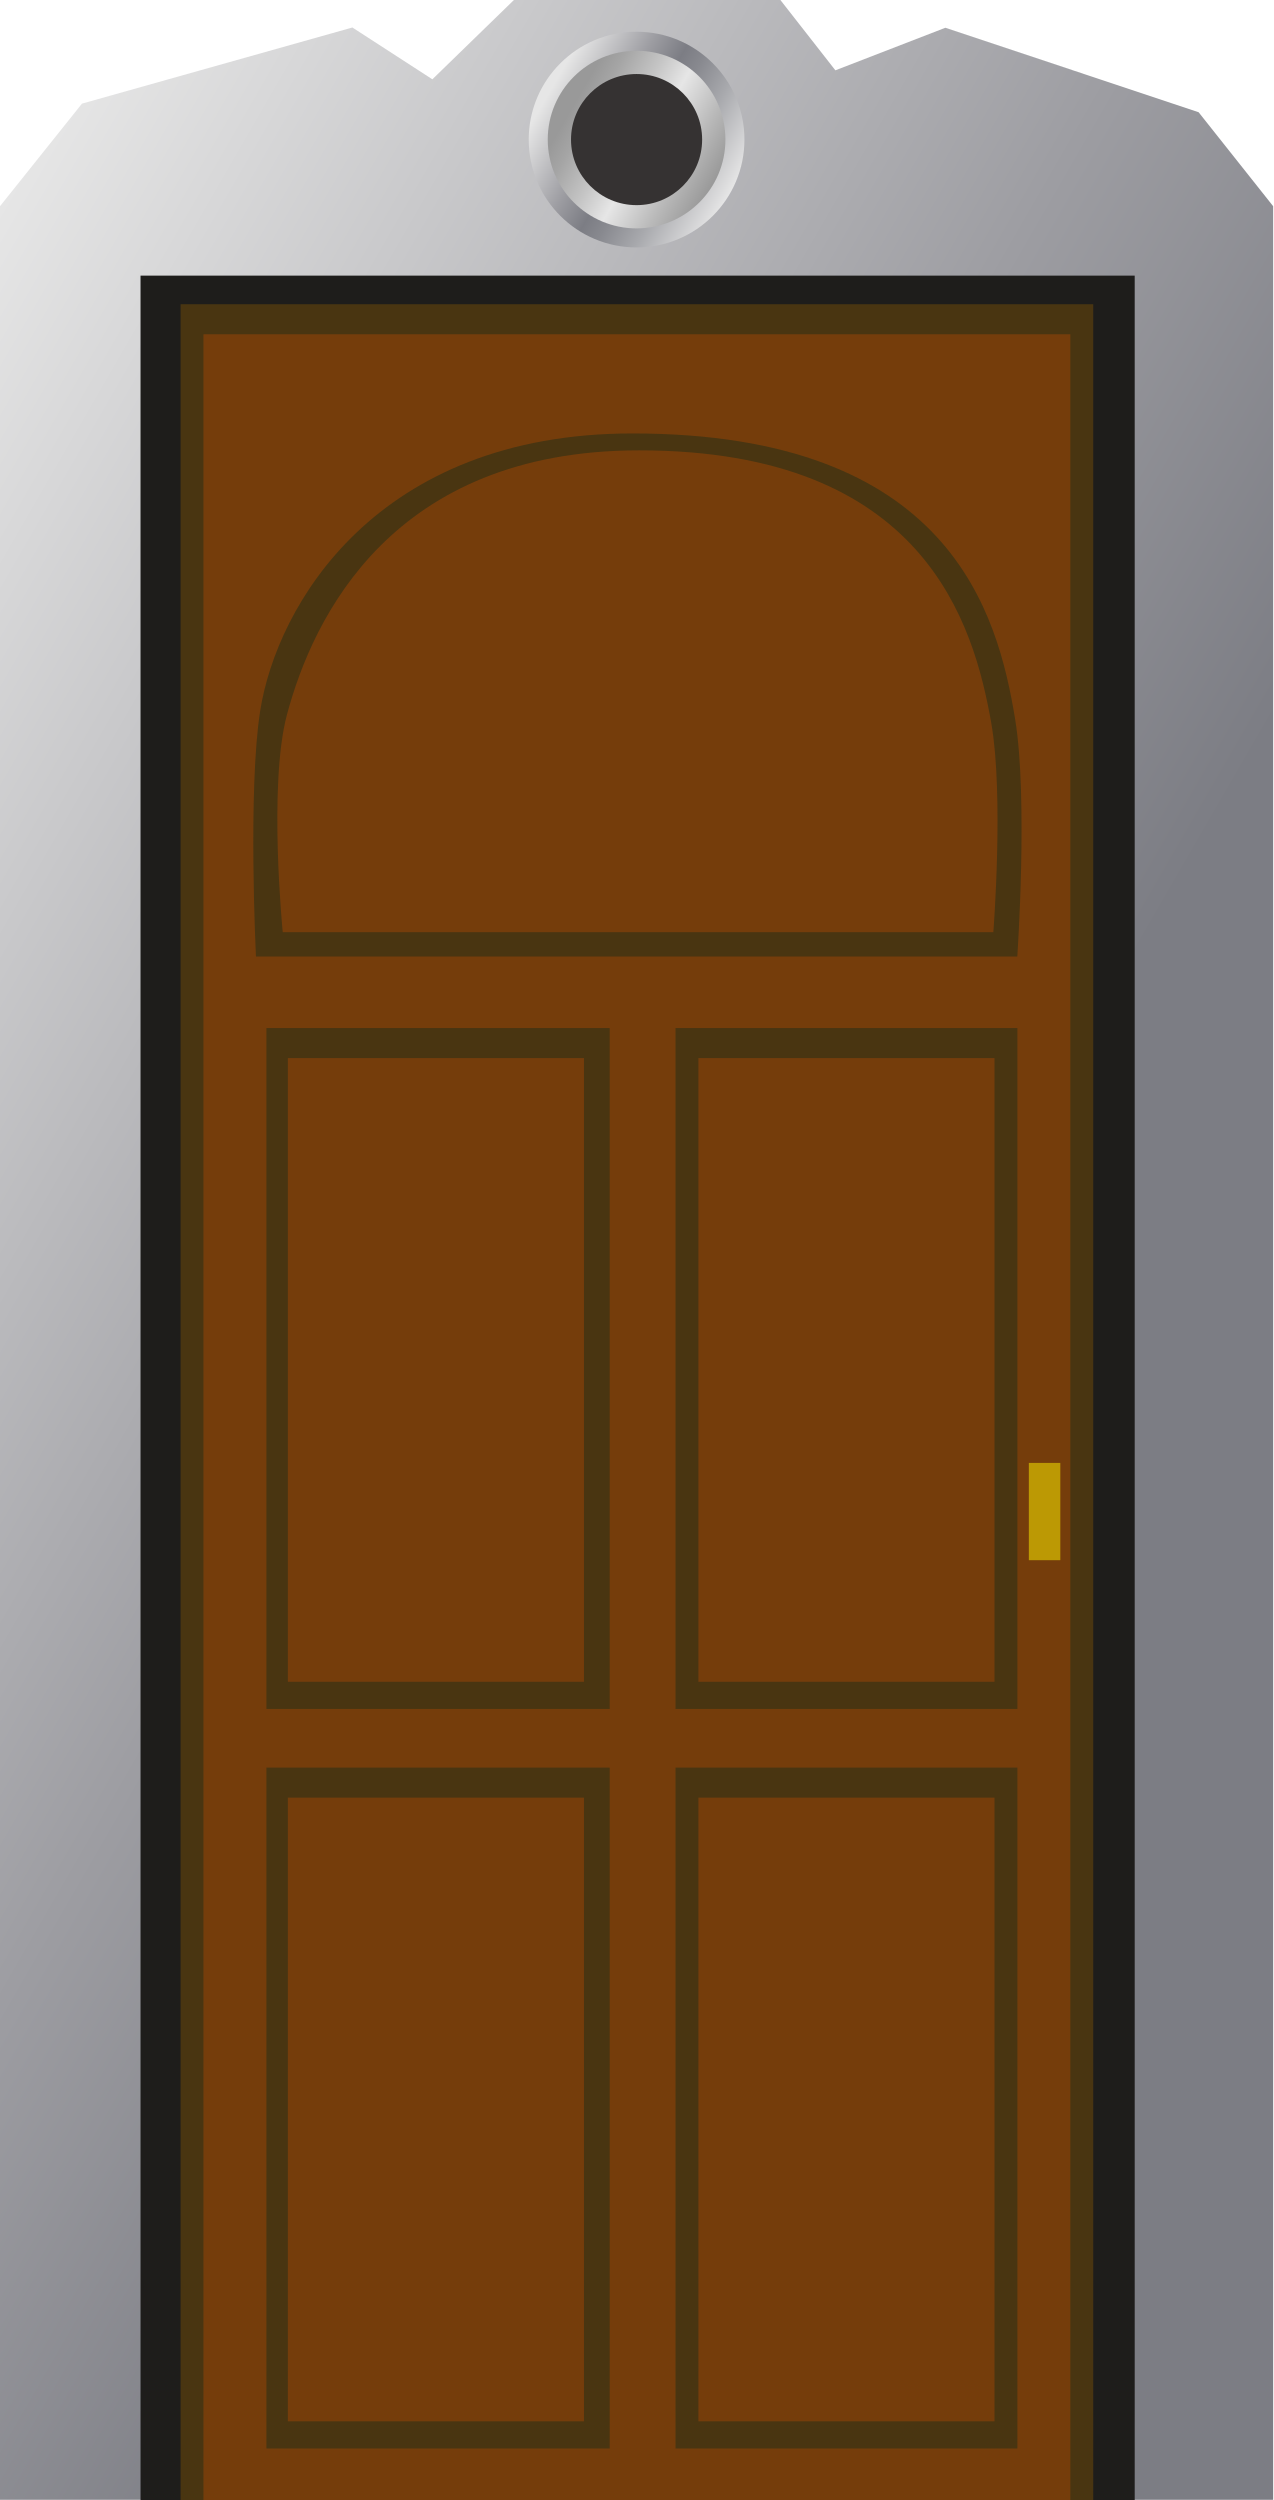
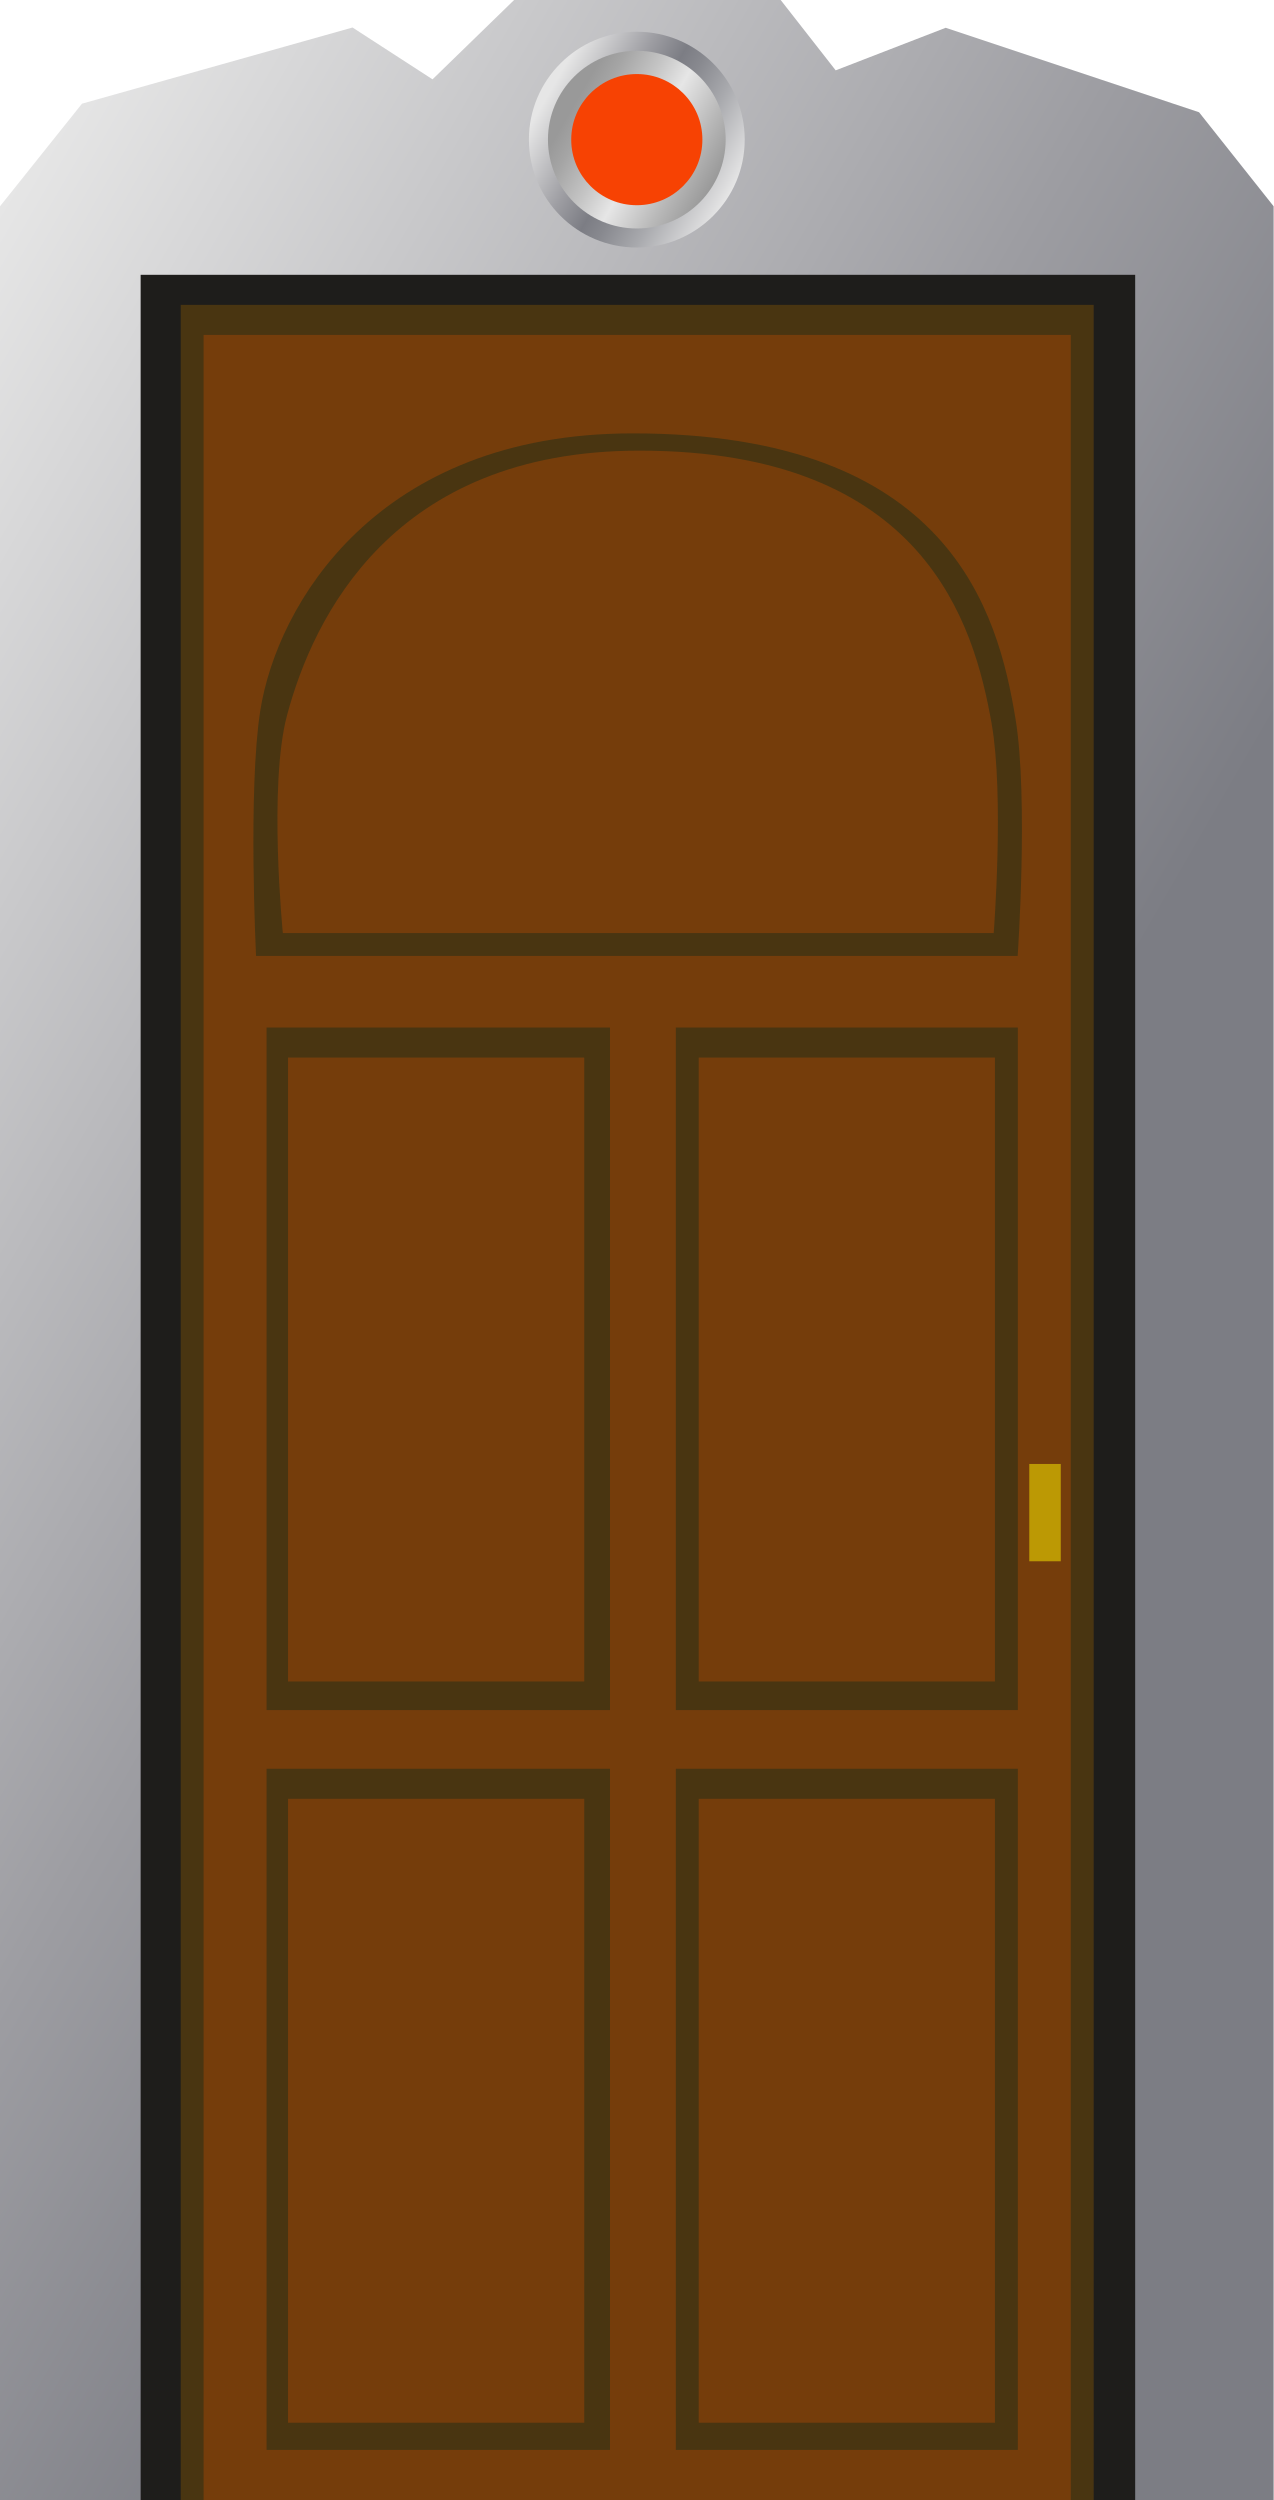
- <svg xmlns="http://www.w3.org/2000/svg" version="1.1" id="Layer_1" x="0px" y="0px" width="890.027px" height="1747.686px" viewBox="0 0 890.027 1747.686" enable-background="new 0 0 890.027 1747.686" xml:space="preserve">
-   <linearGradient id="SVGID_1_" gradientUnits="userSpaceOnUse" x1="-228.179" y1="539.367" x2="1133.626" y2="1325.605">
+ <svg xmlns="http://www.w3.org/2000/svg" version="1.1" id="Layer_1" x="0px" y="0px" width="890.027px" height="1747.044px" viewBox="0 0 890.027 1747.044" enable-background="new 0 0 890.027 1747.044" xml:space="preserve">
+   <linearGradient id="SVGID_1_" gradientUnits="userSpaceOnUse" x1="-228.18" y1="539.366" x2="1133.625" y2="1325.604">
    <stop offset="0" style="stop-color:#E6E6E6" />
    <stop offset="0.4" style="stop-color:#9D9DA2" />
    <stop offset="0.605" style="stop-color:#7C7D84" />
  </linearGradient>
-   <polygon fill="url(#SVGID_1_)" points="890.027,1747.529 0,1747.529 0,144.15 57.29,72.444 246.345,19.221 302.251,55.442   359.264,0 545.548,0 583.988,49.159 660.867,19.405 837.912,78.451 890.027,144.15 " />
-   <linearGradient id="SVGID_2_" gradientUnits="userSpaceOnUse" x1="379.703" y1="59.871" x2="510.323" y2="135.285">
+   <polygon fill="url(#SVGID_1_)" points="890.027,1747.529 0,1747.529 0,144.149 57.29,72.444 246.345,19.221 302.25,55.442   359.264,0 545.548,0 583.988,49.159 660.867,19.405 837.912,78.451 890.027,144.149 " />
+   <linearGradient id="SVGID_2_" gradientUnits="userSpaceOnUse" x1="379.703" y1="59.872" x2="510.323" y2="135.285">
    <stop offset="0.04" style="stop-color:#E6E6E6" />
    <stop offset="0.334" style="stop-color:#9D9DA2" />
    <stop offset="0.485" style="stop-color:#7C7D84" />
    <stop offset="0.576" style="stop-color:#88898F" />
    <stop offset="0.742" style="stop-color:#A8A9AD" />
    <stop offset="0.961" style="stop-color:#DCDCDD" />
    <stop offset="1" style="stop-color:#E6E6E6" />
  </linearGradient>
-   <circle fill="url(#SVGID_2_)" cx="445.013" cy="97.579" r="75.401" />
-   <linearGradient id="SVGID_3_" gradientUnits="userSpaceOnUse" x1="391.228" y1="66.526" x2="498.798" y2="128.631">
+   <circle fill="url(#SVGID_2_)" cx="445.013" cy="97.578" r="75.401" />
+   <linearGradient id="SVGID_3_" gradientUnits="userSpaceOnUse" x1="391.228" y1="66.525" x2="498.797" y2="128.631">
    <stop offset="0.095" style="stop-color:#999999" />
    <stop offset="0.202" style="stop-color:#A5A5A5" />
    <stop offset="0.397" style="stop-color:#C5C5C5" />
    <stop offset="0.565" style="stop-color:#E6E6E6" />
    <stop offset="0.803" style="stop-color:#BABABA" />
    <stop offset="1" style="stop-color:#999999" />
  </linearGradient>
-   <circle fill="url(#SVGID_3_)" cx="445.014" cy="97.579" r="62.095" />
-   <circle fill="#353232" cx="445.014" cy="97.579" r="45.832" />
-   <rect x="98.238" y="192.686" fill="#1E1D1B" width="695" height="1555" />
-   <rect x="126.238" y="212.686" fill="#493511" width="638" height="1535" />
-   <rect x="142.238" y="233.686" fill="#753D0B" width="606" height="1514" />
-   <rect x="186.238" y="1235.686" fill="#493511" width="240" height="476" />
-   <rect x="472.238" y="1235.686" fill="#493511" width="239" height="476" />
-   <rect x="488.238" y="1256.686" fill="#753D0B" width="207" height="436" />
-   <rect x="201.238" y="1256.686" fill="#753D0B" width="207" height="436" />
-   <rect x="186.238" y="718.686" fill="#493511" width="240" height="476" />
-   <rect x="472.238" y="718.686" fill="#493511" width="239" height="476" />
-   <rect x="488.238" y="739.686" fill="#753D0B" width="207" height="436" />
-   <rect x="201.238" y="739.686" fill="#753D0B" width="207" height="436" />
-   <path fill="#493511" d="M711.167,668.686H178.924c0,0-5.714-116.577,2.957-171.713c11.615-73.863,81.315-193.966,260.208-193.966  c221.768,0,255.336,125.028,267.6,199.933C718.764,558.385,711.167,668.686,711.167,668.686z" />
-   <path fill="#753D0B" d="M694.421,651.686H197.662c0,0-10.226-102.857,2.957-152.135c18.25-68.219,73.714-184.719,246.221-184.719  c199.662,0,233.917,121.479,246.103,190.49C701.88,555.946,694.421,651.686,694.421,651.686z" />
-   <rect x="719.238" y="1022.686" fill="#BC9904" width="22" height="68" />
+   <circle fill="url(#SVGID_3_)" cx="445.013" cy="97.578" r="62.095" />
+   <circle fill="#F74203" cx="445.014" cy="97.578" r="45.832" />
+   <rect x="98.281" y="192.044" fill="#1E1D1B" width="695" height="1555" />
+   <rect x="126.281" y="213.044" fill="#493511" width="638" height="1534" />
+   <rect x="142.281" y="234.044" fill="#753D0B" width="606" height="1513" />
+   <rect x="186.281" y="1236.044" fill="#493511" width="240" height="476" />
+   <rect x="472.281" y="1236.044" fill="#493511" width="239" height="476" />
+   <rect x="488.281" y="1257.044" fill="#753D0B" width="207" height="436" />
+   <rect x="201.281" y="1257.044" fill="#753D0B" width="207" height="436" />
+   <rect x="186.281" y="718.044" fill="#493511" width="240" height="477" />
+   <rect x="472.281" y="718.044" fill="#493511" width="239" height="477" />
+   <rect x="488.281" y="739.044" fill="#753D0B" width="207" height="436" />
+   <rect x="201.281" y="739.044" fill="#753D0B" width="207" height="436" />
+   <path fill="#493511" d="M711.167,668.044H178.924c0,0-5.714-116.257,2.957-171.393c11.615-73.863,81.315-193.805,260.208-193.805  c221.768,0,255.336,124.787,267.6,199.691C718.764,557.982,711.167,668.044,711.167,668.044z" />
+   <path fill="#753D0B" d="M694.421,652.044H197.662c0,0-10.225-103.037,2.957-152.313c18.25-68.22,73.714-184.809,246.221-184.809  c199.662,0,233.917,121.613,246.103,190.625C701.88,556.17,694.421,652.044,694.421,652.044z" />
+   <rect x="719.281" y="1023.044" fill="#BC9904" width="22" height="68" />
</svg>
